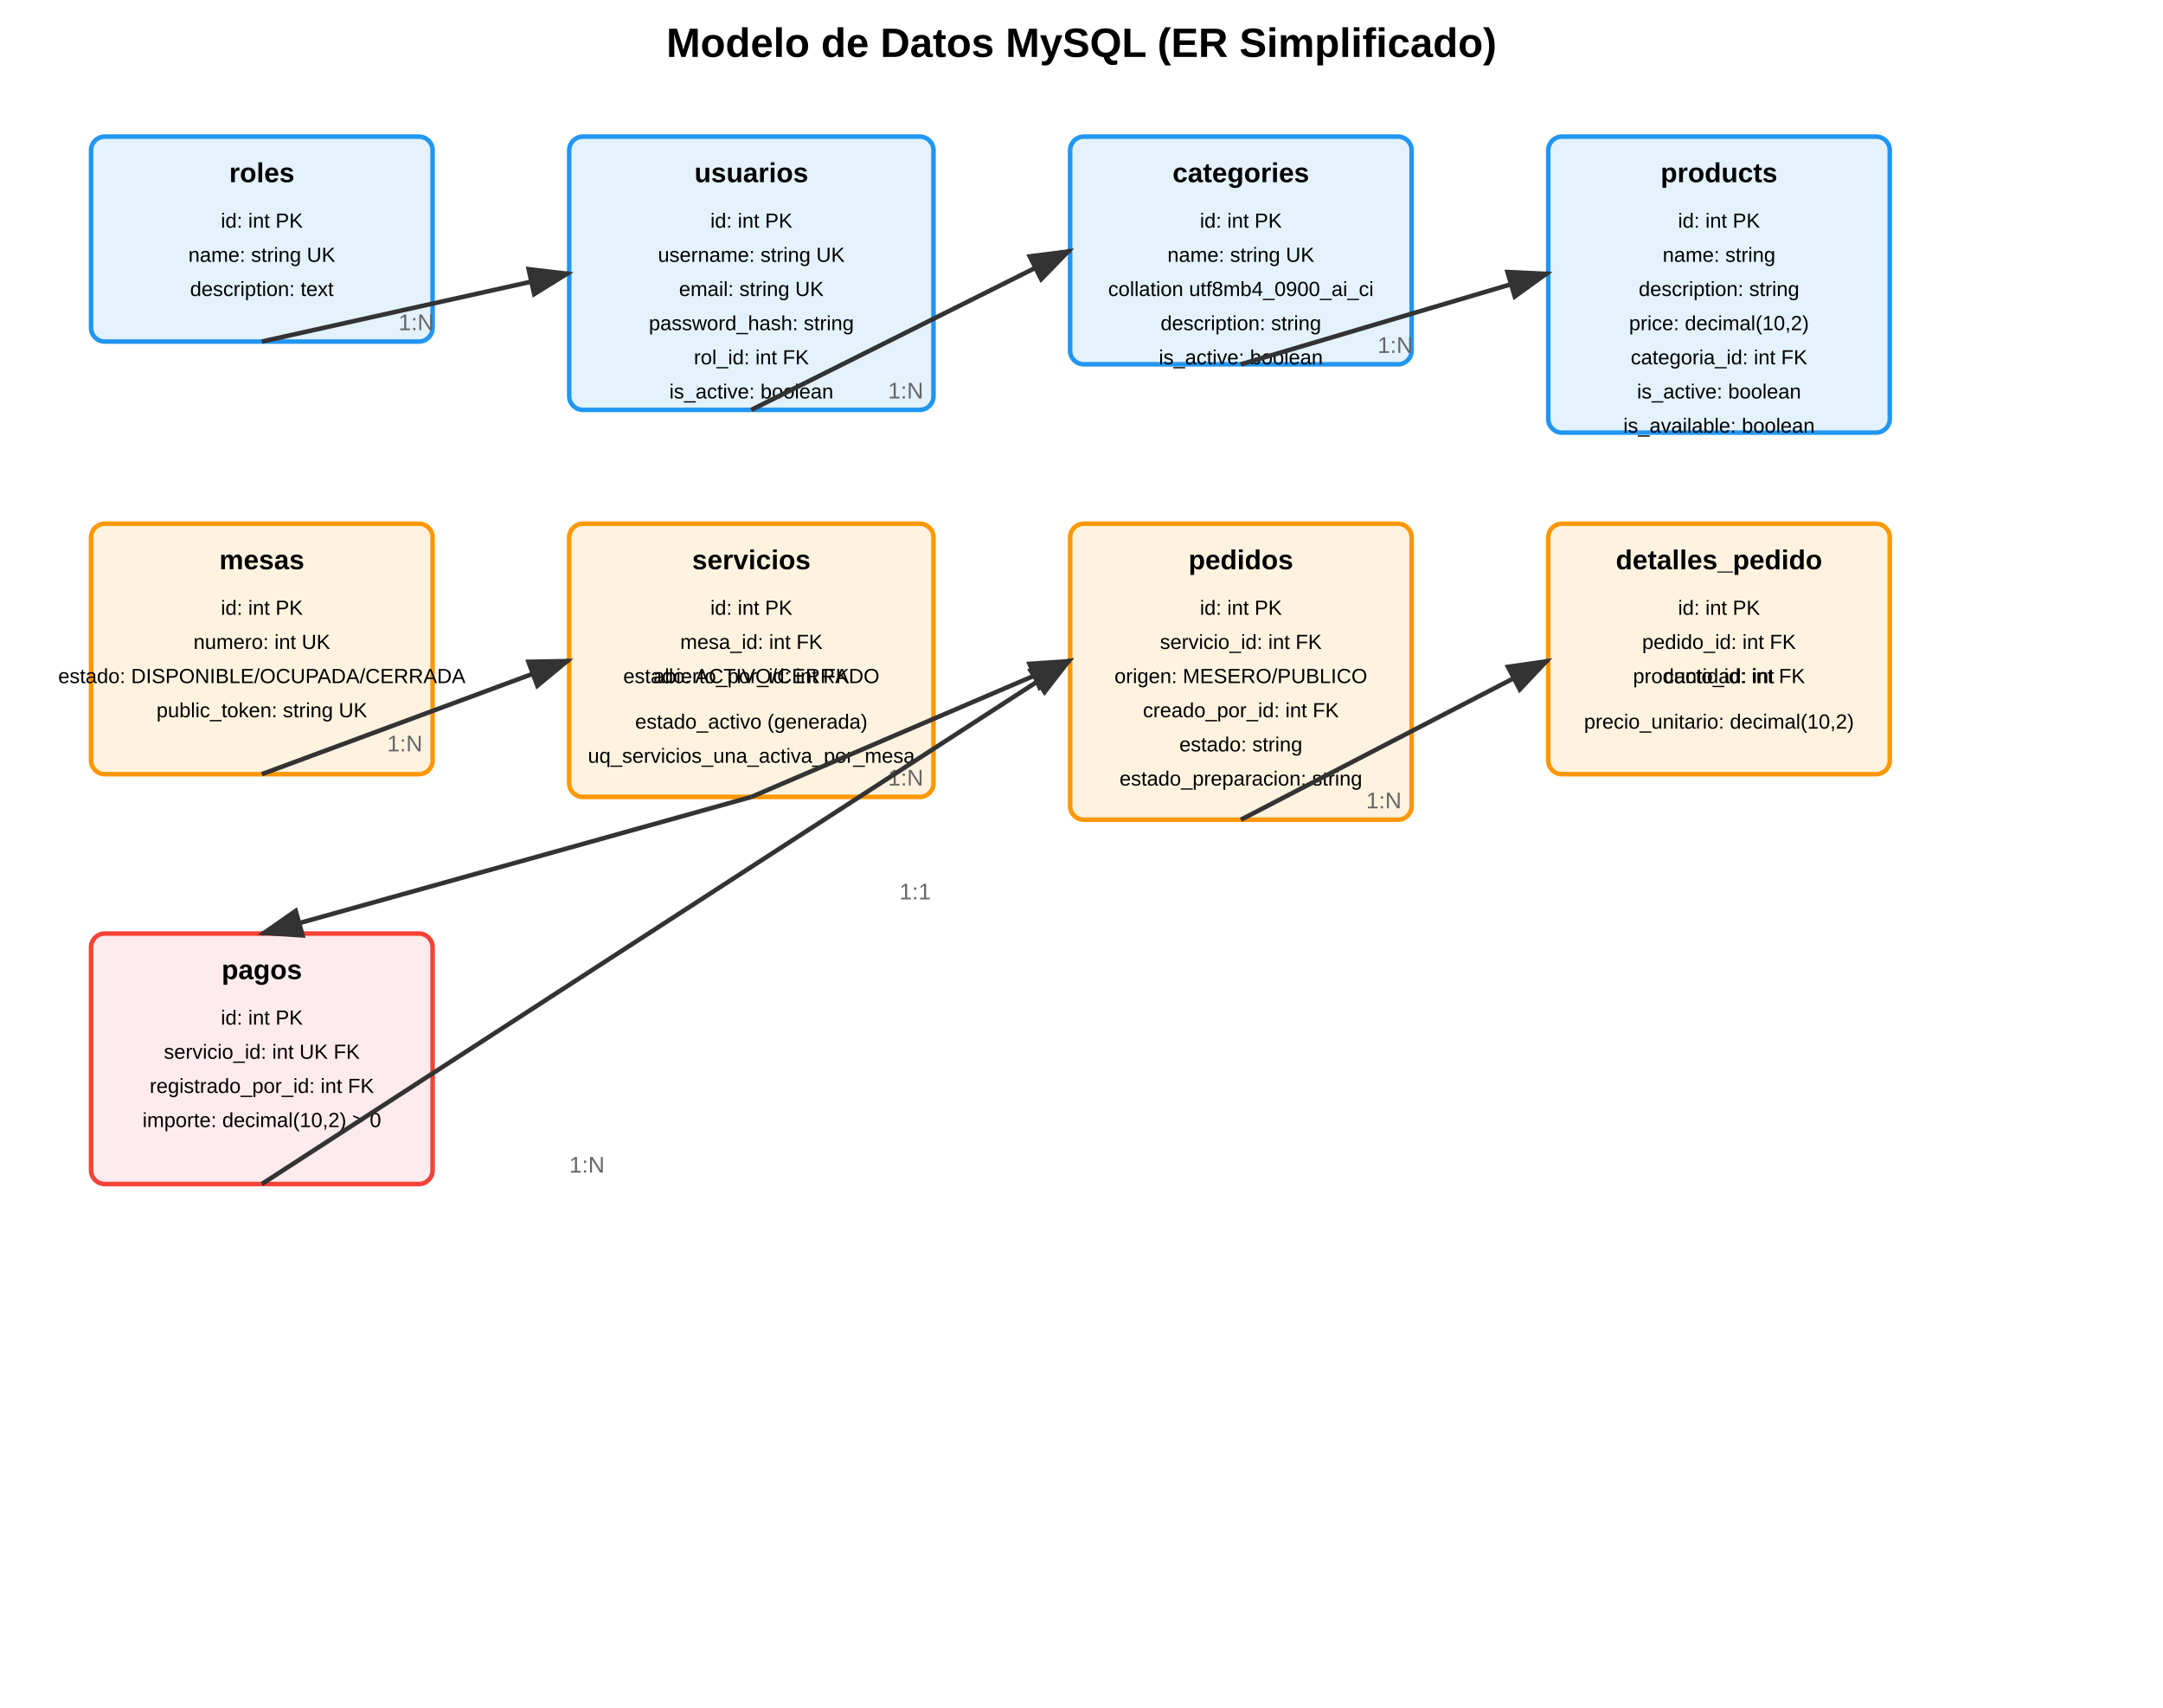
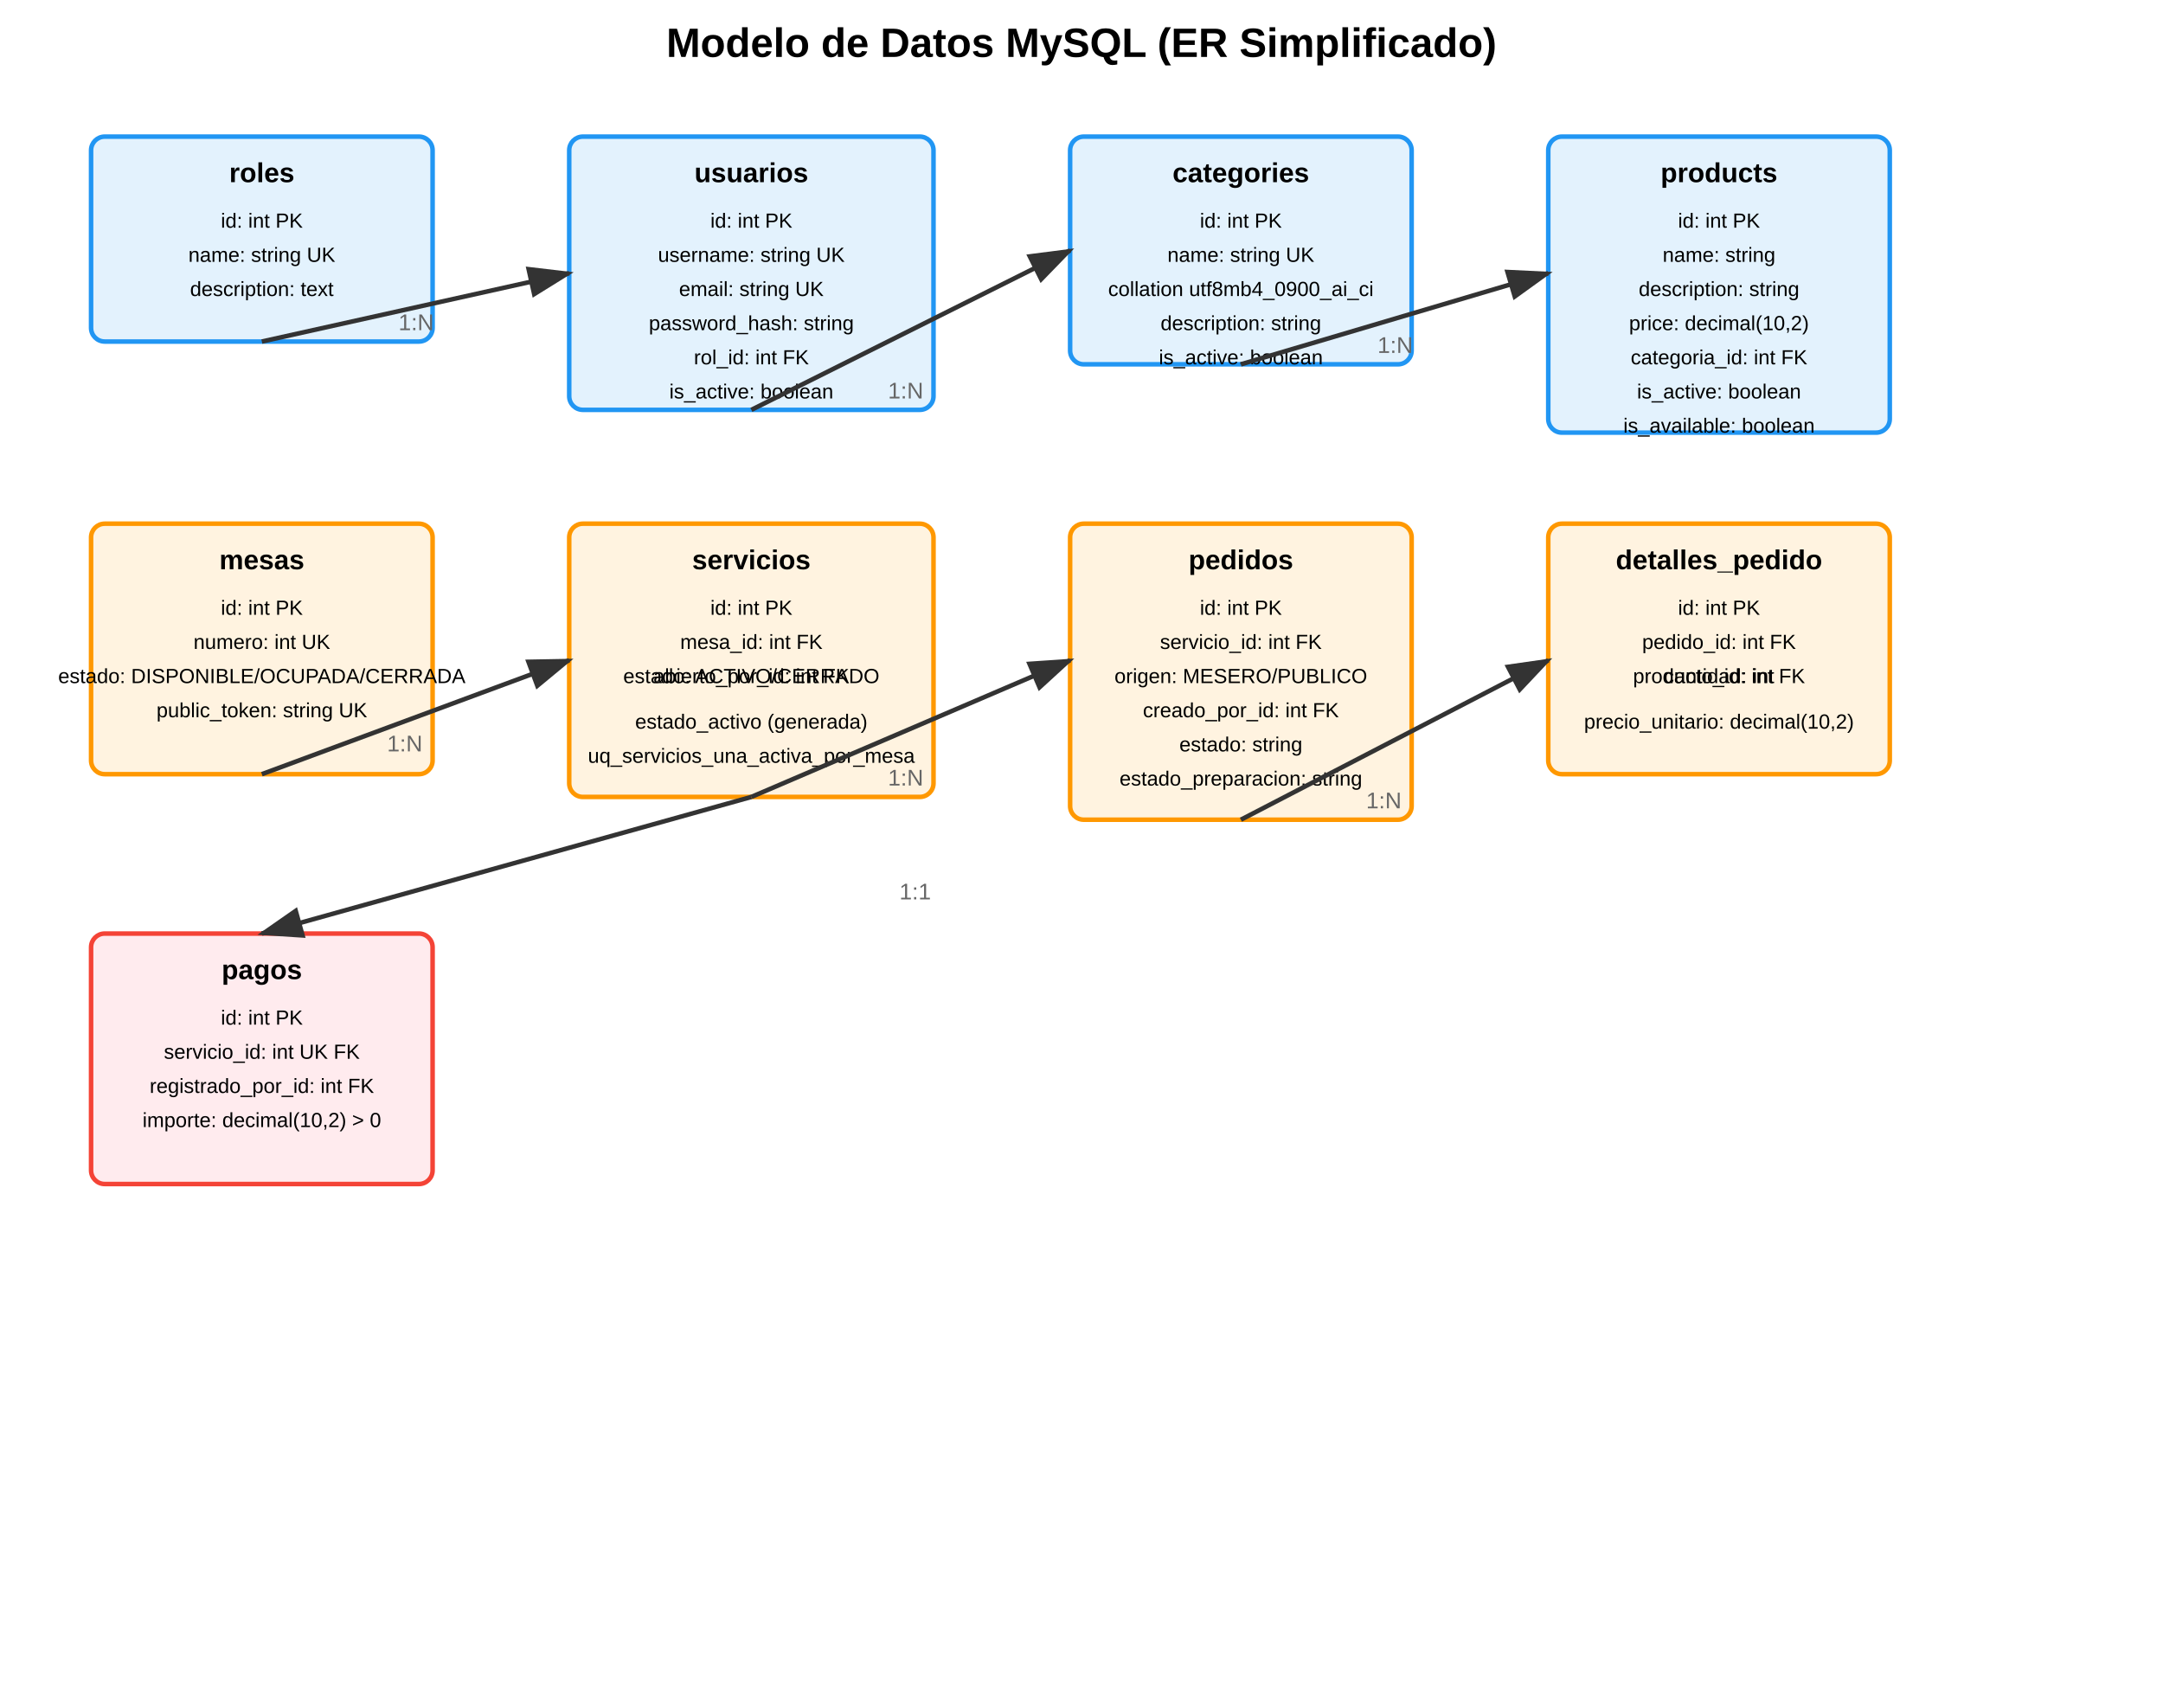
<svg xmlns="http://www.w3.org/2000/svg" width="950" height="750" viewBox="0 0 950 750">
  <defs>
    <marker id="arrow" markerWidth="10" markerHeight="7" refX="9" refY="3.5" orient="auto">
      <polygon points="0 0, 10 3.5, 0 7" fill="#333333" />
    </marker>
  </defs>
  <text x="475" y="25" font-family="Arial" font-size="18" font-weight="bold" text-anchor="middle">Modelo de Datos MySQL (ER Simplificado)</text>
  <rect x="40" y="60" width="150" height="90" fill="#e3f2fd" stroke="#2196f3" stroke-width="2" rx="6" />
  <text x="115" y="80" font-family="Arial" font-size="12" font-weight="bold" text-anchor="middle">roles</text>
  <text x="115" y="100" font-family="Arial" font-size="9" text-anchor="middle">id: int PK</text>
  <text x="115" y="115" font-family="Arial" font-size="9" text-anchor="middle">name: string UK</text>
  <text x="115" y="130" font-family="Arial" font-size="9" text-anchor="middle">description: text</text>
  <rect x="250" y="60" width="160" height="120" fill="#e3f2fd" stroke="#2196f3" stroke-width="2" rx="6" />
  <text x="330" y="80" font-family="Arial" font-size="12" font-weight="bold" text-anchor="middle">usuarios</text>
  <text x="330" y="100" font-family="Arial" font-size="9" text-anchor="middle">id: int PK</text>
  <text x="330" y="115" font-family="Arial" font-size="9" text-anchor="middle">username: string UK</text>
  <text x="330" y="130" font-family="Arial" font-size="9" text-anchor="middle">email: string UK</text>
  <text x="330" y="145" font-family="Arial" font-size="9" text-anchor="middle">password_hash: string</text>
  <text x="330" y="160" font-family="Arial" font-size="9" text-anchor="middle">rol_id: int FK</text>
  <text x="330" y="175" font-family="Arial" font-size="9" text-anchor="middle">is_active: boolean</text>
  <rect x="470" y="60" width="150" height="100" fill="#e3f2fd" stroke="#2196f3" stroke-width="2" rx="6" />
  <text x="545" y="80" font-family="Arial" font-size="12" font-weight="bold" text-anchor="middle">categories</text>
  <text x="545" y="100" font-family="Arial" font-size="9" text-anchor="middle">id: int PK</text>
  <text x="545" y="115" font-family="Arial" font-size="9" text-anchor="middle">name: string UK</text>
  <text x="545" y="130" font-family="Arial" font-size="9" text-anchor="middle">collation utf8mb4_0900_ai_ci</text>
  <text x="545" y="145" font-family="Arial" font-size="9" text-anchor="middle">description: string</text>
  <text x="545" y="160" font-family="Arial" font-size="9" text-anchor="middle">is_active: boolean</text>
  <rect x="680" y="60" width="150" height="130" fill="#e3f2fd" stroke="#2196f3" stroke-width="2" rx="6" />
  <text x="755" y="80" font-family="Arial" font-size="12" font-weight="bold" text-anchor="middle">products</text>
  <text x="755" y="100" font-family="Arial" font-size="9" text-anchor="middle">id: int PK</text>
  <text x="755" y="115" font-family="Arial" font-size="9" text-anchor="middle">name: string</text>
  <text x="755" y="130" font-family="Arial" font-size="9" text-anchor="middle">description: string</text>
  <text x="755" y="145" font-family="Arial" font-size="9" text-anchor="middle">price: decimal(10,2)</text>
  <text x="755" y="160" font-family="Arial" font-size="9" text-anchor="middle">categoria_id: int FK</text>
  <text x="755" y="175" font-family="Arial" font-size="9" text-anchor="middle">is_active: boolean</text>
  <text x="755" y="190" font-family="Arial" font-size="9" text-anchor="middle">is_available: boolean</text>
  <rect x="40" y="230" width="150" height="110" fill="#fff3e0" stroke="#ff9800" stroke-width="2" rx="6" />
  <text x="115" y="250" font-family="Arial" font-size="12" font-weight="bold" text-anchor="middle">mesas</text>
  <text x="115" y="270" font-family="Arial" font-size="9" text-anchor="middle">id: int PK</text>
  <text x="115" y="285" font-family="Arial" font-size="9" text-anchor="middle">numero: int UK</text>
  <text x="115" y="300" font-family="Arial" font-size="9" text-anchor="middle">estado: DISPONIBLE/OCUPADA/CERRADA</text>
  <text x="115" y="315" font-family="Arial" font-size="9" text-anchor="middle">public_token: string UK</text>
  <rect x="250" y="230" width="160" height="120" fill="#fff3e0" stroke="#ff9800" stroke-width="2" rx="6" />
  <text x="330" y="250" font-family="Arial" font-size="12" font-weight="bold" text-anchor="middle">servicios</text>
  <text x="330" y="270" font-family="Arial" font-size="9" text-anchor="middle">id: int PK</text>
  <text x="330" y="285" font-family="Arial" font-size="9" text-anchor="middle">mesa_id: int FK</text>
  <text x="330" y="300" font-family="Arial" font-size="9" text-anchor="middle">abierto_por_id: int FK</text>
  <text x="330" y="300" font-family="Arial" font-size="9" text-anchor="middle">estado: ACTIVO/CERRADO</text>
  <text x="330" y="320" font-family="Arial" font-size="9" text-anchor="middle">estado_activo (generada)</text>
  <text x="330" y="335" font-family="Arial" font-size="9" text-anchor="middle">uq_servicios_una_activa_por_mesa</text>
  <rect x="470" y="230" width="150" height="130" fill="#fff3e0" stroke="#ff9800" stroke-width="2" rx="6" />
  <text x="545" y="250" font-family="Arial" font-size="12" font-weight="bold" text-anchor="middle">pedidos</text>
  <text x="545" y="270" font-family="Arial" font-size="9" text-anchor="middle">id: int PK</text>
  <text x="545" y="285" font-family="Arial" font-size="9" text-anchor="middle">servicio_id: int FK</text>
  <text x="545" y="300" font-family="Arial" font-size="9" text-anchor="middle">origen: MESERO/PUBLICO</text>
  <text x="545" y="315" font-family="Arial" font-size="9" text-anchor="middle">creado_por_id: int FK</text>
  <text x="545" y="330" font-family="Arial" font-size="9" text-anchor="middle">estado: string</text>
  <text x="545" y="345" font-family="Arial" font-size="9" text-anchor="middle">estado_preparacion: string</text>
  <rect x="680" y="230" width="150" height="110" fill="#fff3e0" stroke="#ff9800" stroke-width="2" rx="6" />
  <text x="755" y="250" font-family="Arial" font-size="12" font-weight="bold" text-anchor="middle">detalles_pedido</text>
  <text x="755" y="270" font-family="Arial" font-size="9" text-anchor="middle">id: int PK</text>
  <text x="755" y="285" font-family="Arial" font-size="9" text-anchor="middle">pedido_id: int FK</text>
  <text x="755" y="300" font-family="Arial" font-size="9" text-anchor="middle">producto_id: int FK</text>
  <text x="755" y="300" font-family="Arial" font-size="9" text-anchor="middle">cantidad: int</text>
  <text x="755" y="320" font-family="Arial" font-size="9" text-anchor="middle">precio_unitario: decimal(10,2)</text>
  <rect x="40" y="410" width="150" height="110" fill="#ffebee" stroke="#f44336" stroke-width="2" rx="6" />
  <text x="115" y="430" font-family="Arial" font-size="12" font-weight="bold" text-anchor="middle">pagos</text>
  <text x="115" y="450" font-family="Arial" font-size="9" text-anchor="middle">id: int PK</text>
  <text x="115" y="465" font-family="Arial" font-size="9" text-anchor="middle">servicio_id: int UK FK</text>
  <text x="115" y="480" font-family="Arial" font-size="9" text-anchor="middle">registrado_por_id: int FK</text>
  <text x="115" y="495" font-family="Arial" font-size="9" text-anchor="middle">importe: decimal(10,2) &gt; 0</text>
  <line x1="115" y1="150" x2="250" y2="120" stroke="#333333" stroke-width="2" marker-end="url(#arrow)" />
  <text x="175" y="145" font-family="Arial" font-size="10" fill="#666666">1:N</text>
  <line x1="330" y1="180" x2="470" y2="110" stroke="#333333" stroke-width="2" marker-end="url(#arrow)" />
  <text x="390" y="175" font-family="Arial" font-size="10" fill="#666666">1:N</text>
  <line x1="545" y1="160" x2="680" y2="120" stroke="#333333" stroke-width="2" marker-end="url(#arrow)" />
  <text x="605" y="155" font-family="Arial" font-size="10" fill="#666666">1:N</text>
  <line x1="115" y1="340" x2="250" y2="290" stroke="#333333" stroke-width="2" marker-end="url(#arrow)" />
  <text x="170" y="330" font-family="Arial" font-size="10" fill="#666666">1:N</text>
  <line x1="330" y1="350" x2="470" y2="290" stroke="#333333" stroke-width="2" marker-end="url(#arrow)" />
  <text x="390" y="345" font-family="Arial" font-size="10" fill="#666666">1:N</text>
  <line x1="545" y1="360" x2="680" y2="290" stroke="#333333" stroke-width="2" marker-end="url(#arrow)" />
  <text x="600" y="355" font-family="Arial" font-size="10" fill="#666666">1:N</text>
  <line x1="330" y1="350" x2="115" y2="410" stroke="#333333" stroke-width="2" marker-end="url(#arrow)" />
  <text x="395" y="395" font-family="Arial" font-size="10" fill="#666666">1:1</text>
-   <line x1="115" y1="520" x2="470" y2="290" stroke="#333333" stroke-width="2" marker-end="url(#arrow)" />
-   <text x="250" y="515" font-family="Arial" font-size="10" fill="#666666">1:N</text>
</svg>
